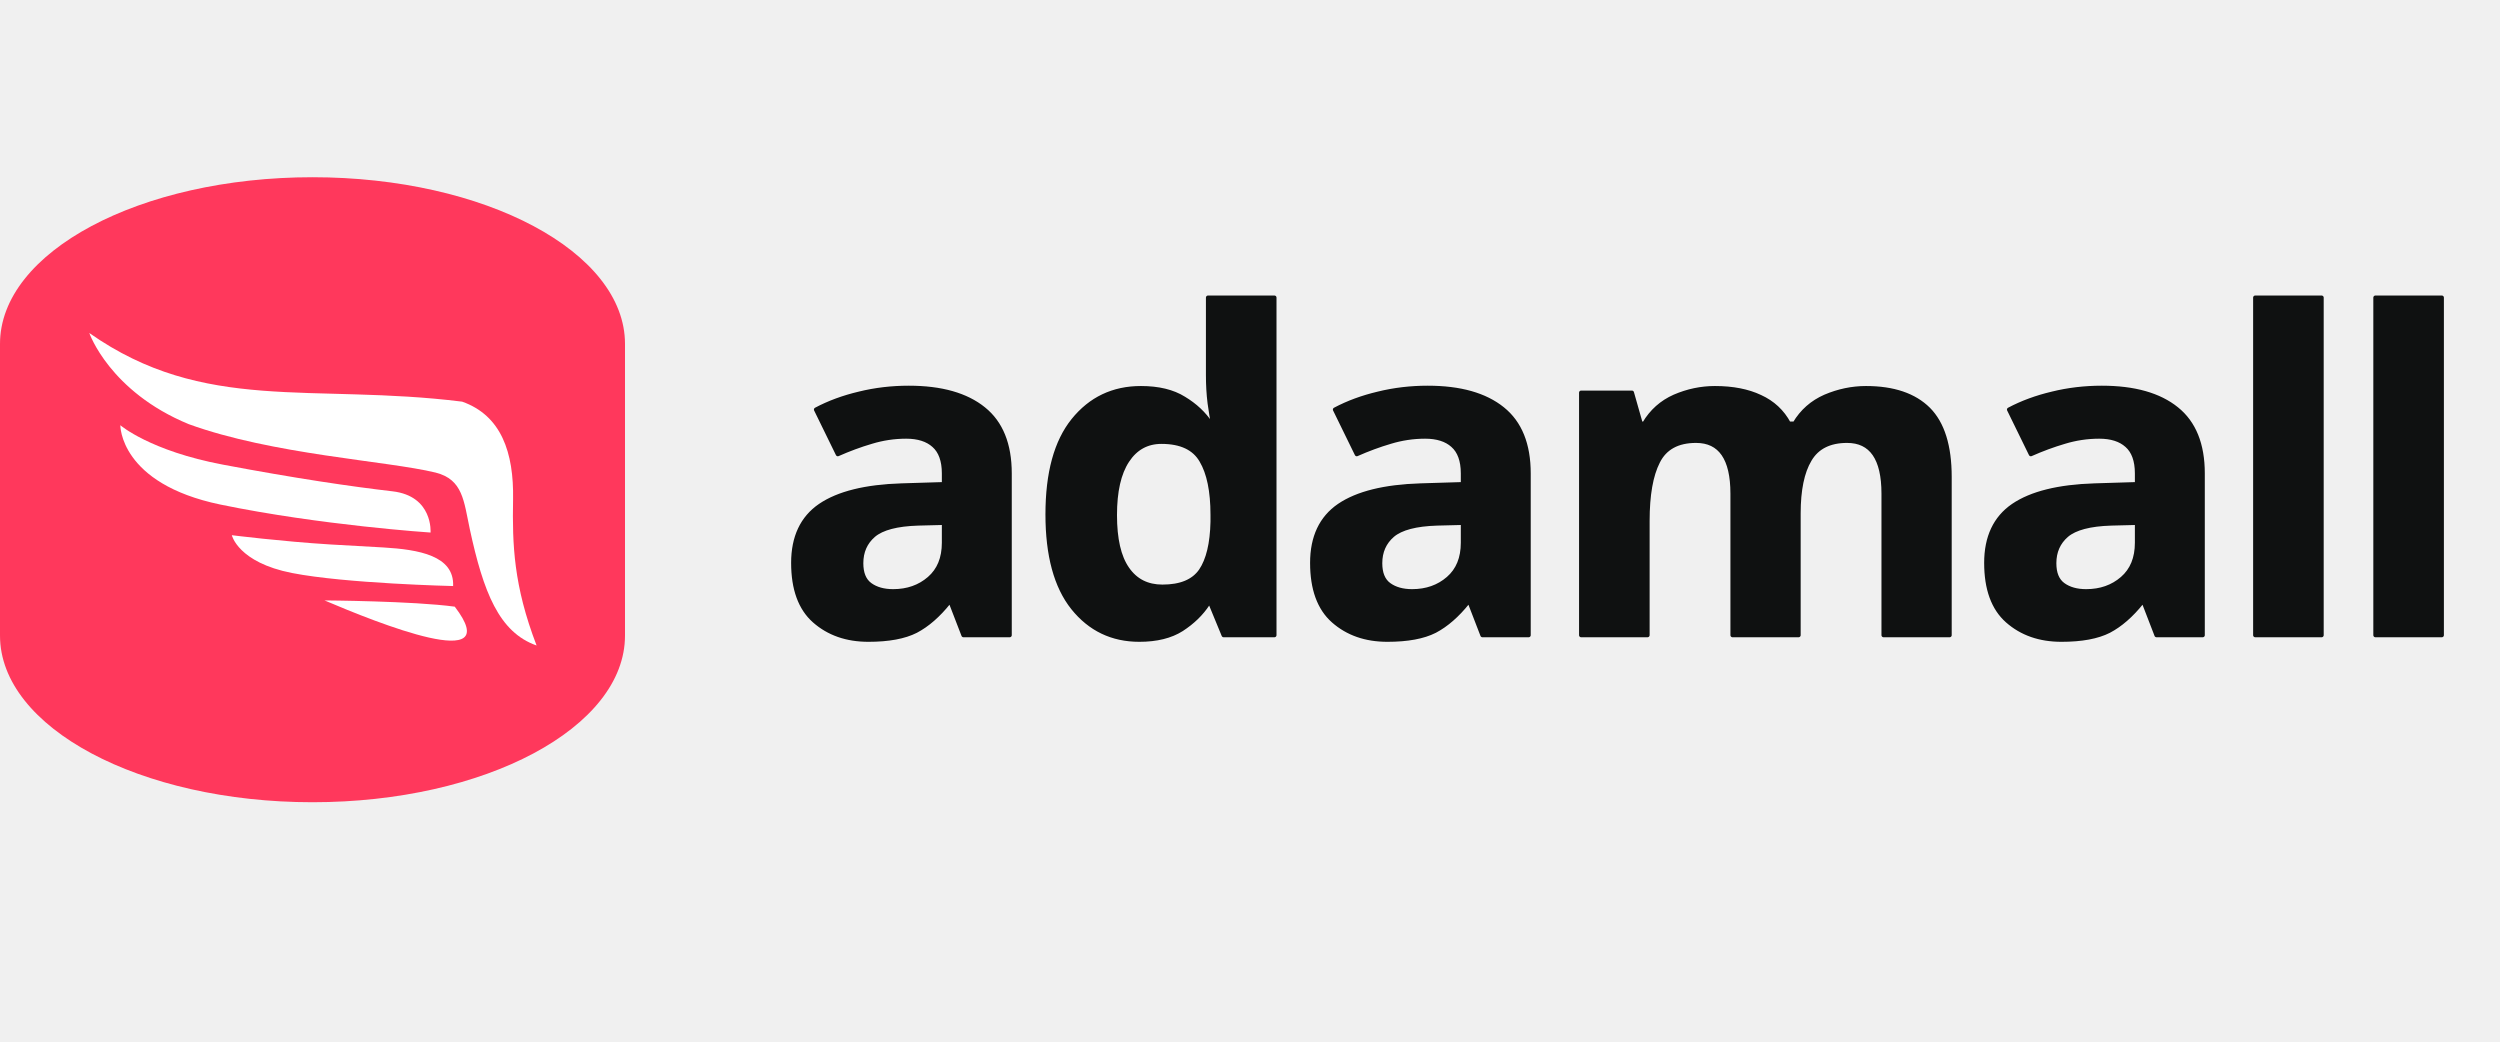
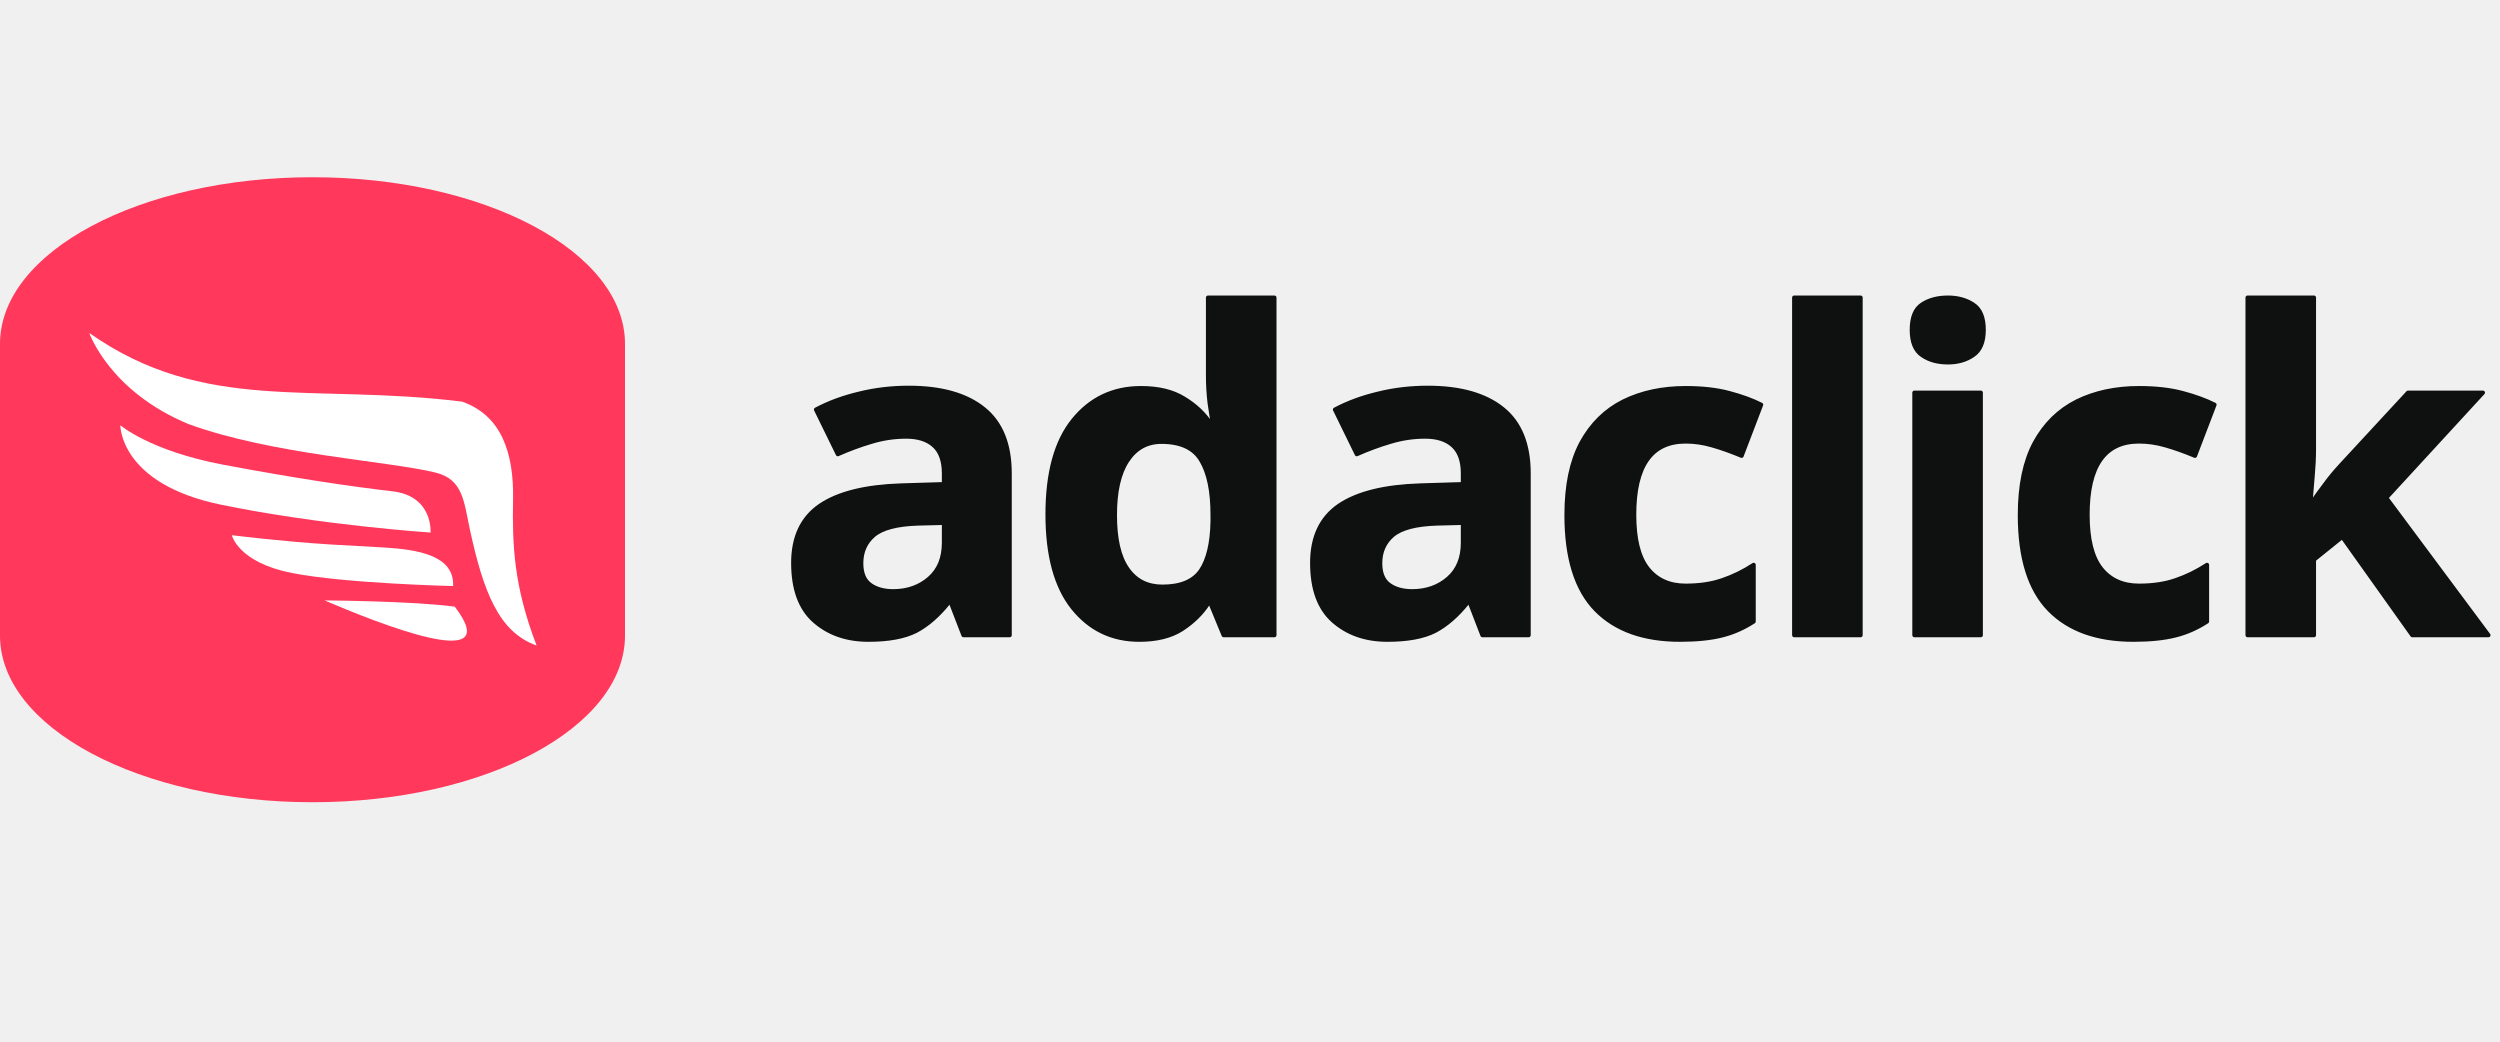
<svg xmlns="http://www.w3.org/2000/svg" width="120" height="50" viewBox="0 0 120 50" version="1.1" id="SVGRoot">
  <defs id="defs132">
    <rect x="11.236" y="7.285" width="69.721" height="10.07" id="rect3" />
    <rect x="12.943" y="23.094" width="88.414" height="18.186" id="rect1" />
    <rect x="-1.478" y="42.333" width="127.885" height="23.822" id="rect3454" />
    <clipPath id="b983e3c625">
      <path d="m 142,147.301 h 115 v 72.75 H 142 Z m 0,0" clip-rule="nonzero" id="path1144" />
    </clipPath>
    <clipPath id="0e8c13dd3a">
      <path d="m 70.262,116.359 h 89.156 v 70.5 H 70.262 Z m 0,0" clip-rule="nonzero" id="path1147" />
    </clipPath>
    <clipPath id="b983e3c625-3">
      <path d="m 142,147.301 h 115 v 72.75 H 142 Z m 0,0" clip-rule="nonzero" id="path1144-6" />
    </clipPath>
    <clipPath id="0e8c13dd3a-7">
      <path d="m 70.262,116.359 h 89.156 v 70.5 H 70.262 Z m 0,0" clip-rule="nonzero" id="path1147-5" />
    </clipPath>
    <clipPath id="b983e3c625-3-1">
      <path d="m 142,147.301 h 115 v 72.75 H 142 Z m 0,0" clip-rule="nonzero" id="path1144-6-2" />
    </clipPath>
    <clipPath id="b983e3c625-3-3">
      <path d="m 142,147.301 h 115 v 72.75 H 142 Z m 0,0" clip-rule="nonzero" id="path1144-6-6" />
    </clipPath>
  </defs>
  <g id="layer1" style="display:inline">
    <text xml:space="preserve" style="font-style:italic;font-variant:normal;font-weight:600;font-stretch:normal;font-size:21.333px;line-height:0;font-family:'IBM Plex Sans';-inkscape-font-specification:'IBM Plex Sans Semi-Bold Italic';letter-spacing:-0.74px;display:inline;fill:#ff385c;fill-opacity:1;stroke:#000000;stroke-width:0.2;stroke-linecap:round;stroke-linejoin:round;stroke-miterlimit:4;stroke-dasharray:none;stroke-opacity:1;paint-order:stroke markers fill" x="37.184" y="30.487" id="text2-3-3">
-       <tspan x="37.184" y="30.487" style="font-style:normal;font-variant:normal;font-weight:bold;font-stretch:normal;font-size:21.333px;font-family:Manrope;-inkscape-font-specification:'Manrope Bold';word-spacing:0px;fill:#0f1111;fill-opacity:1;stroke:#0f1111;stroke-width:0.2;stroke-linecap:round;stroke-linejoin:round;stroke-miterlimit:4;stroke-dasharray:none;stroke-opacity:1;paint-order:stroke markers fill" id="tspan541421-5-5">adamall</tspan>
+       <tspan x="37.184" y="30.487" style="font-style:normal;font-variant:normal;font-weight:bold;font-stretch:normal;font-size:21.333px;font-family:Manrope;-inkscape-font-specification:'Manrope Bold';word-spacing:0px;fill:#0f1111;fill-opacity:1;stroke:#0f1111;stroke-width:0.2;stroke-linecap:round;stroke-linejoin:round;stroke-miterlimit:4;stroke-dasharray:none;stroke-opacity:1;paint-order:stroke markers fill" id="tspan541421-5-5">adaclick</tspan>
    </text>
    <rect style="fill:#ff385c;fill-opacity:1;stroke:none;stroke-width:0.168;stroke-linecap:round;stroke-linejoin:round;paint-order:stroke markers fill" id="rect1078" width="30" height="30" x="0" y="8.507" rx="30" ry="8" />
    <g id="g1595" transform="matrix(0.7667957,0,0,0.7667957,4.286,6.83091)" style="fill:#ffffff;fill-opacity:1">
      <path style="display:inline;fill:#ffffff;fill-opacity:1;stroke:none;stroke-width:0.329;stroke-opacity:1" d="M 28,31.499 C 26.559,27.747 26.477,25.184 26.528,22.345 26.579,19.422 25.793,17.1 23.34,16.234 13.919,15.062 7.212,17.005 0,11.937 c 0,0 1.269,3.666 6.228,5.707 5.262,1.912 12.373,2.285 15.449,3.03 1.717,0.433 1.766,1.781 2.144,3.548 0.848,3.922 1.82,6.448 4.179,7.277" id="path33289-7" />
      <path style="display:inline;fill:#ffffff;fill-opacity:1;stroke:none;stroke-width:0.372;stroke-opacity:1" d="m 22.878,29.068 c -2.597,-0.355 -8.152,-0.391 -8.152,-0.391 3.301,1.406 11.419,4.668 8.152,0.391 z" id="path33287-0" />
      <path style="display:inline;fill:#ffffff;fill-opacity:1;stroke:none;stroke-width:0.372;stroke-opacity:1" d="m 22.775,27.777 c 0.08,-1.905 -2.157,-2.283 -4.341,-2.414 -1.305,-0.071 -2.612,-0.143 -3.344,-0.189 -3.065,-0.189 -6.168,-0.58 -6.168,-0.58 0,0 0.387,1.705 3.77,2.367 3.37,0.662 10.083,0.816 10.083,0.816 z" id="path33285-9" />
      <path style="display:inline;fill:#ffffff;fill-opacity:1;stroke:none;stroke-width:0.372;stroke-opacity:1" d="m 21.363,24.428 c 0,0 0.173,-2.285 -2.384,-2.581 C 16.422,21.551 12.959,21.045 8.378,20.18 3.795,19.316 1.943,17.709 1.943,17.709 c 0,0 -0.052,3.652 6.26,4.966 6.3,1.303 13.159,1.753 13.159,1.753 z" id="path1156-3" />
    </g>
  </g>
  <g id="layer2" style="display:inline" />
  <g id="layer3" style="display:inline" />
  <g id="layer4" style="display:none">
    <rect style="display:inline;opacity:0.557;fill:#ff5e00;fill-opacity:1;stroke:#0069f5;stroke-width:0;stroke-linecap:round;stroke-linejoin:round;paint-order:stroke fill markers" id="rect1592-1" width="15" height="15" x="1.8808064e-06" y="15" />
    <rect style="display:inline;opacity:0.557;fill:#ff0000;stroke:#0069f5;stroke-width:0;stroke-linecap:round;stroke-linejoin:round;paint-order:stroke fill markers" id="rect1592" width="120" height="15" x="1.8808064e-06" y="6.7562792e-07" />
  </g>
</svg>
